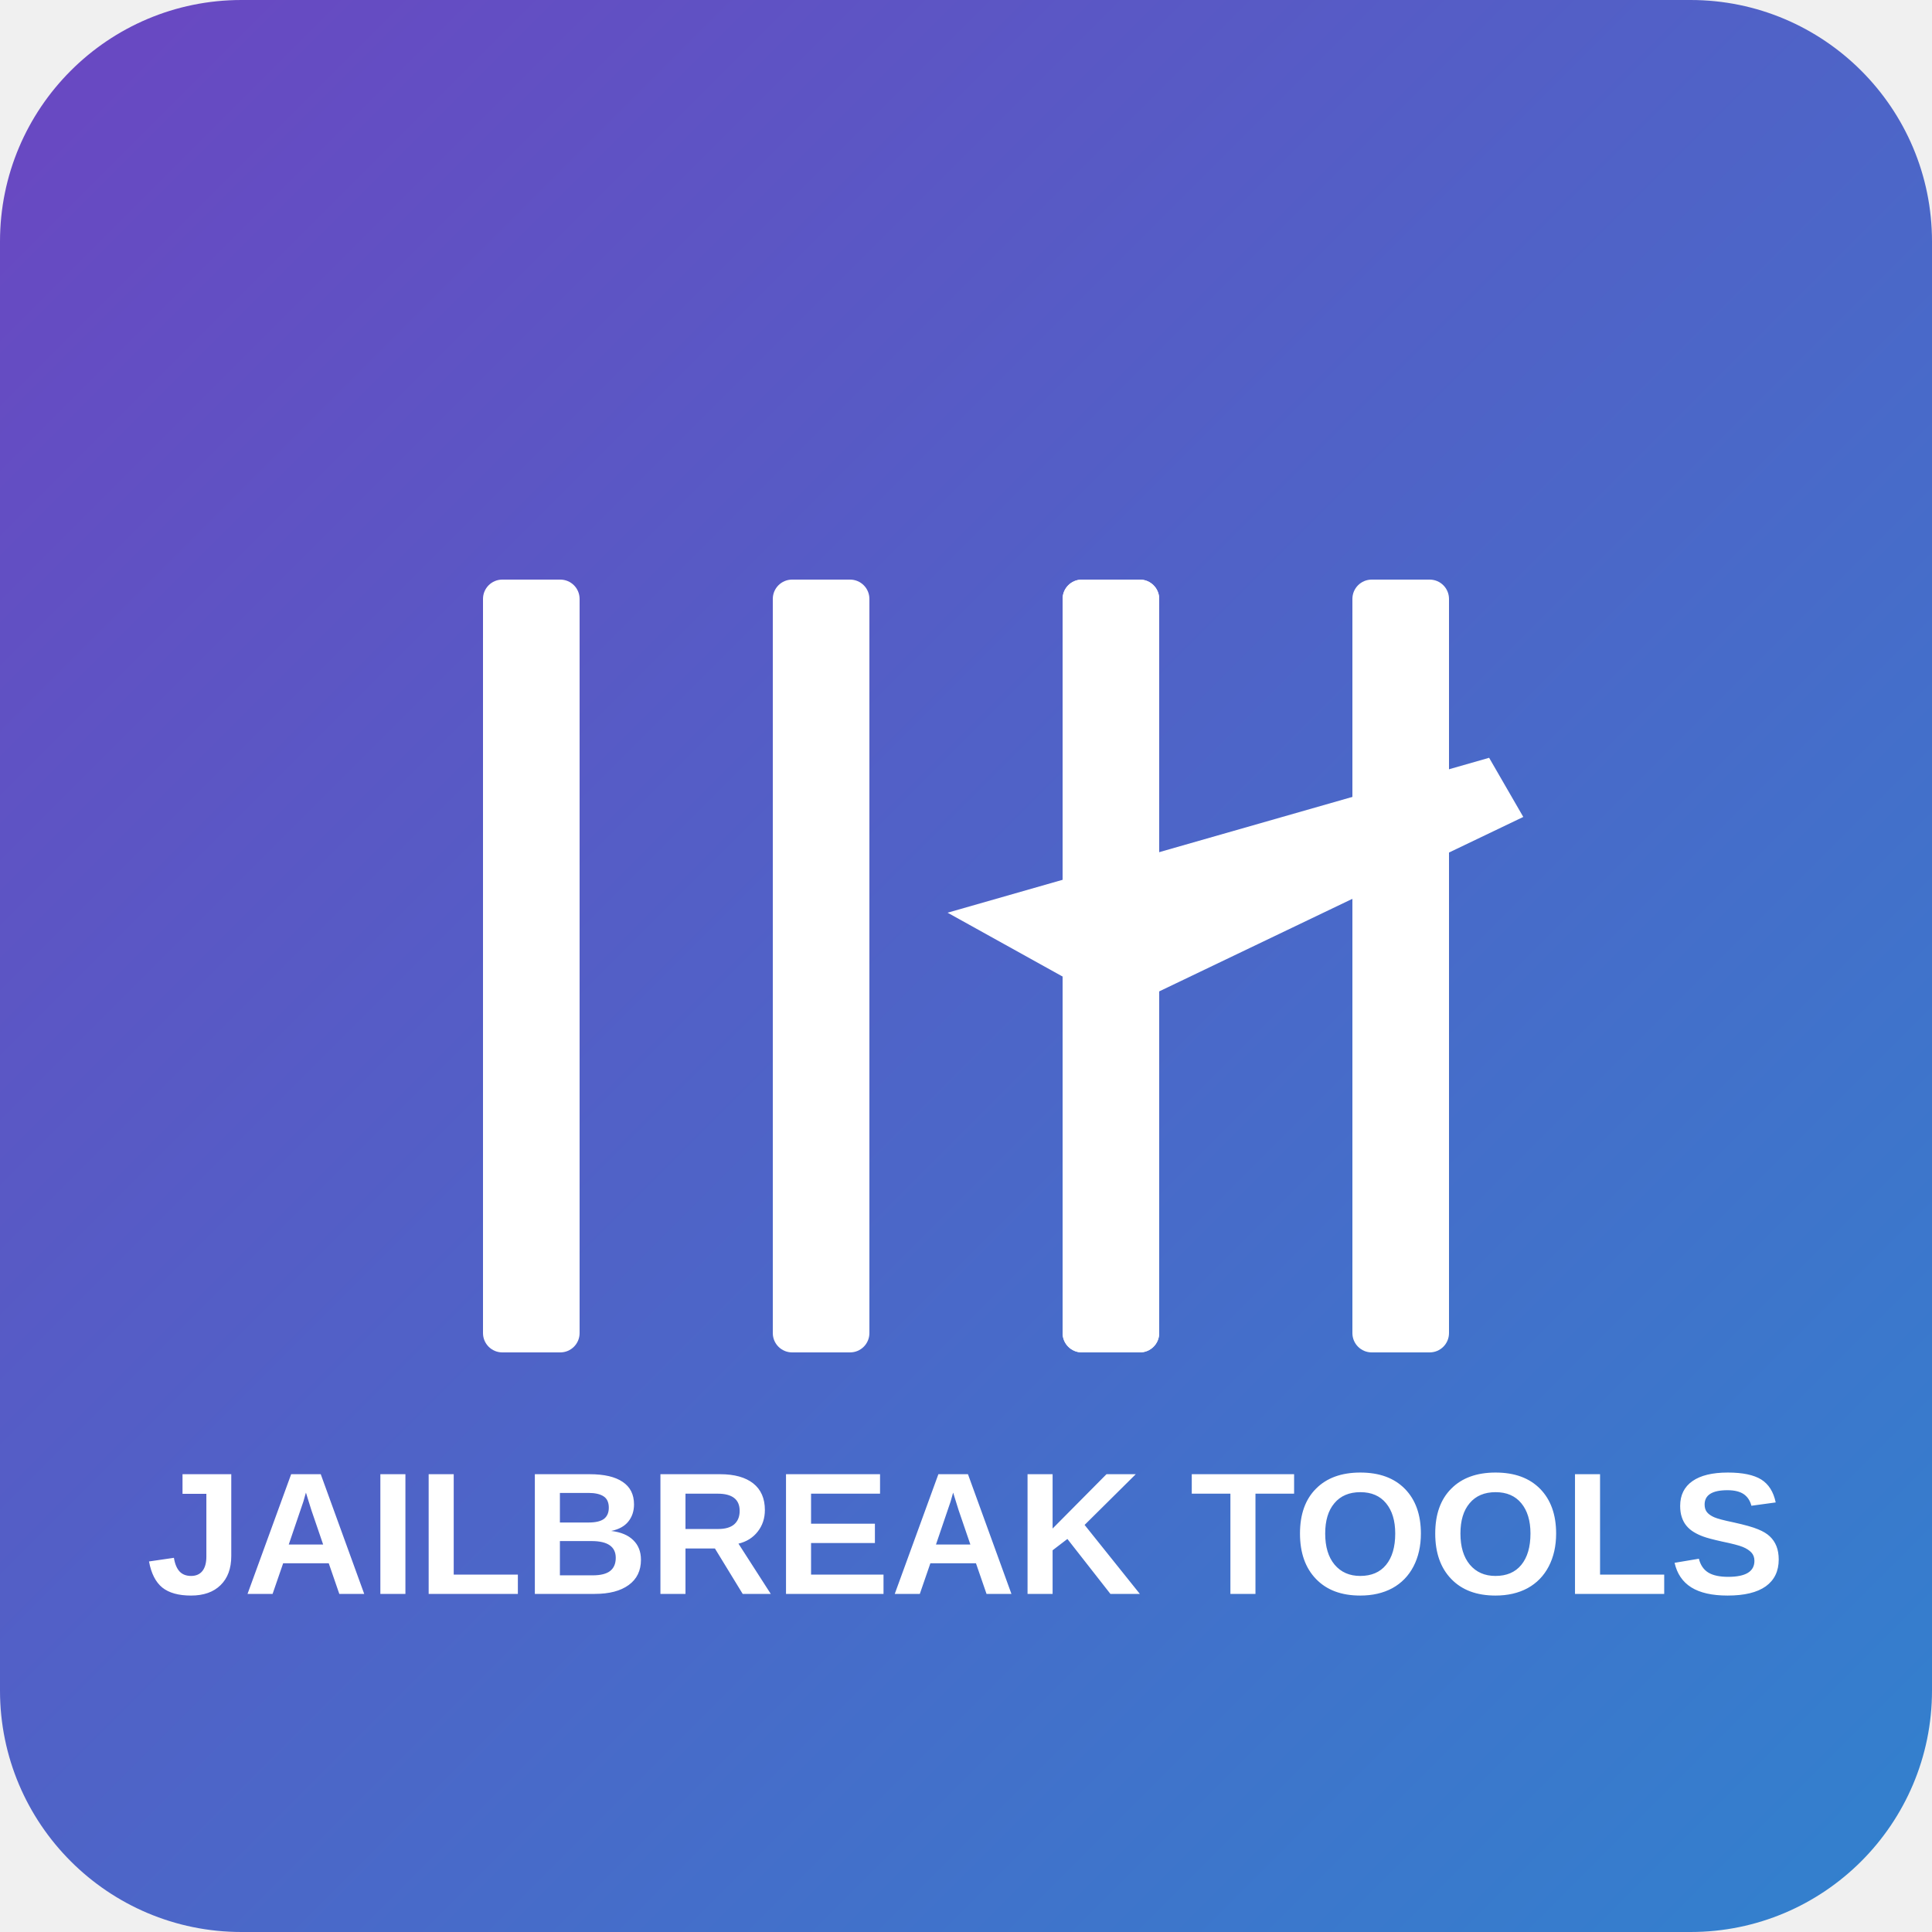
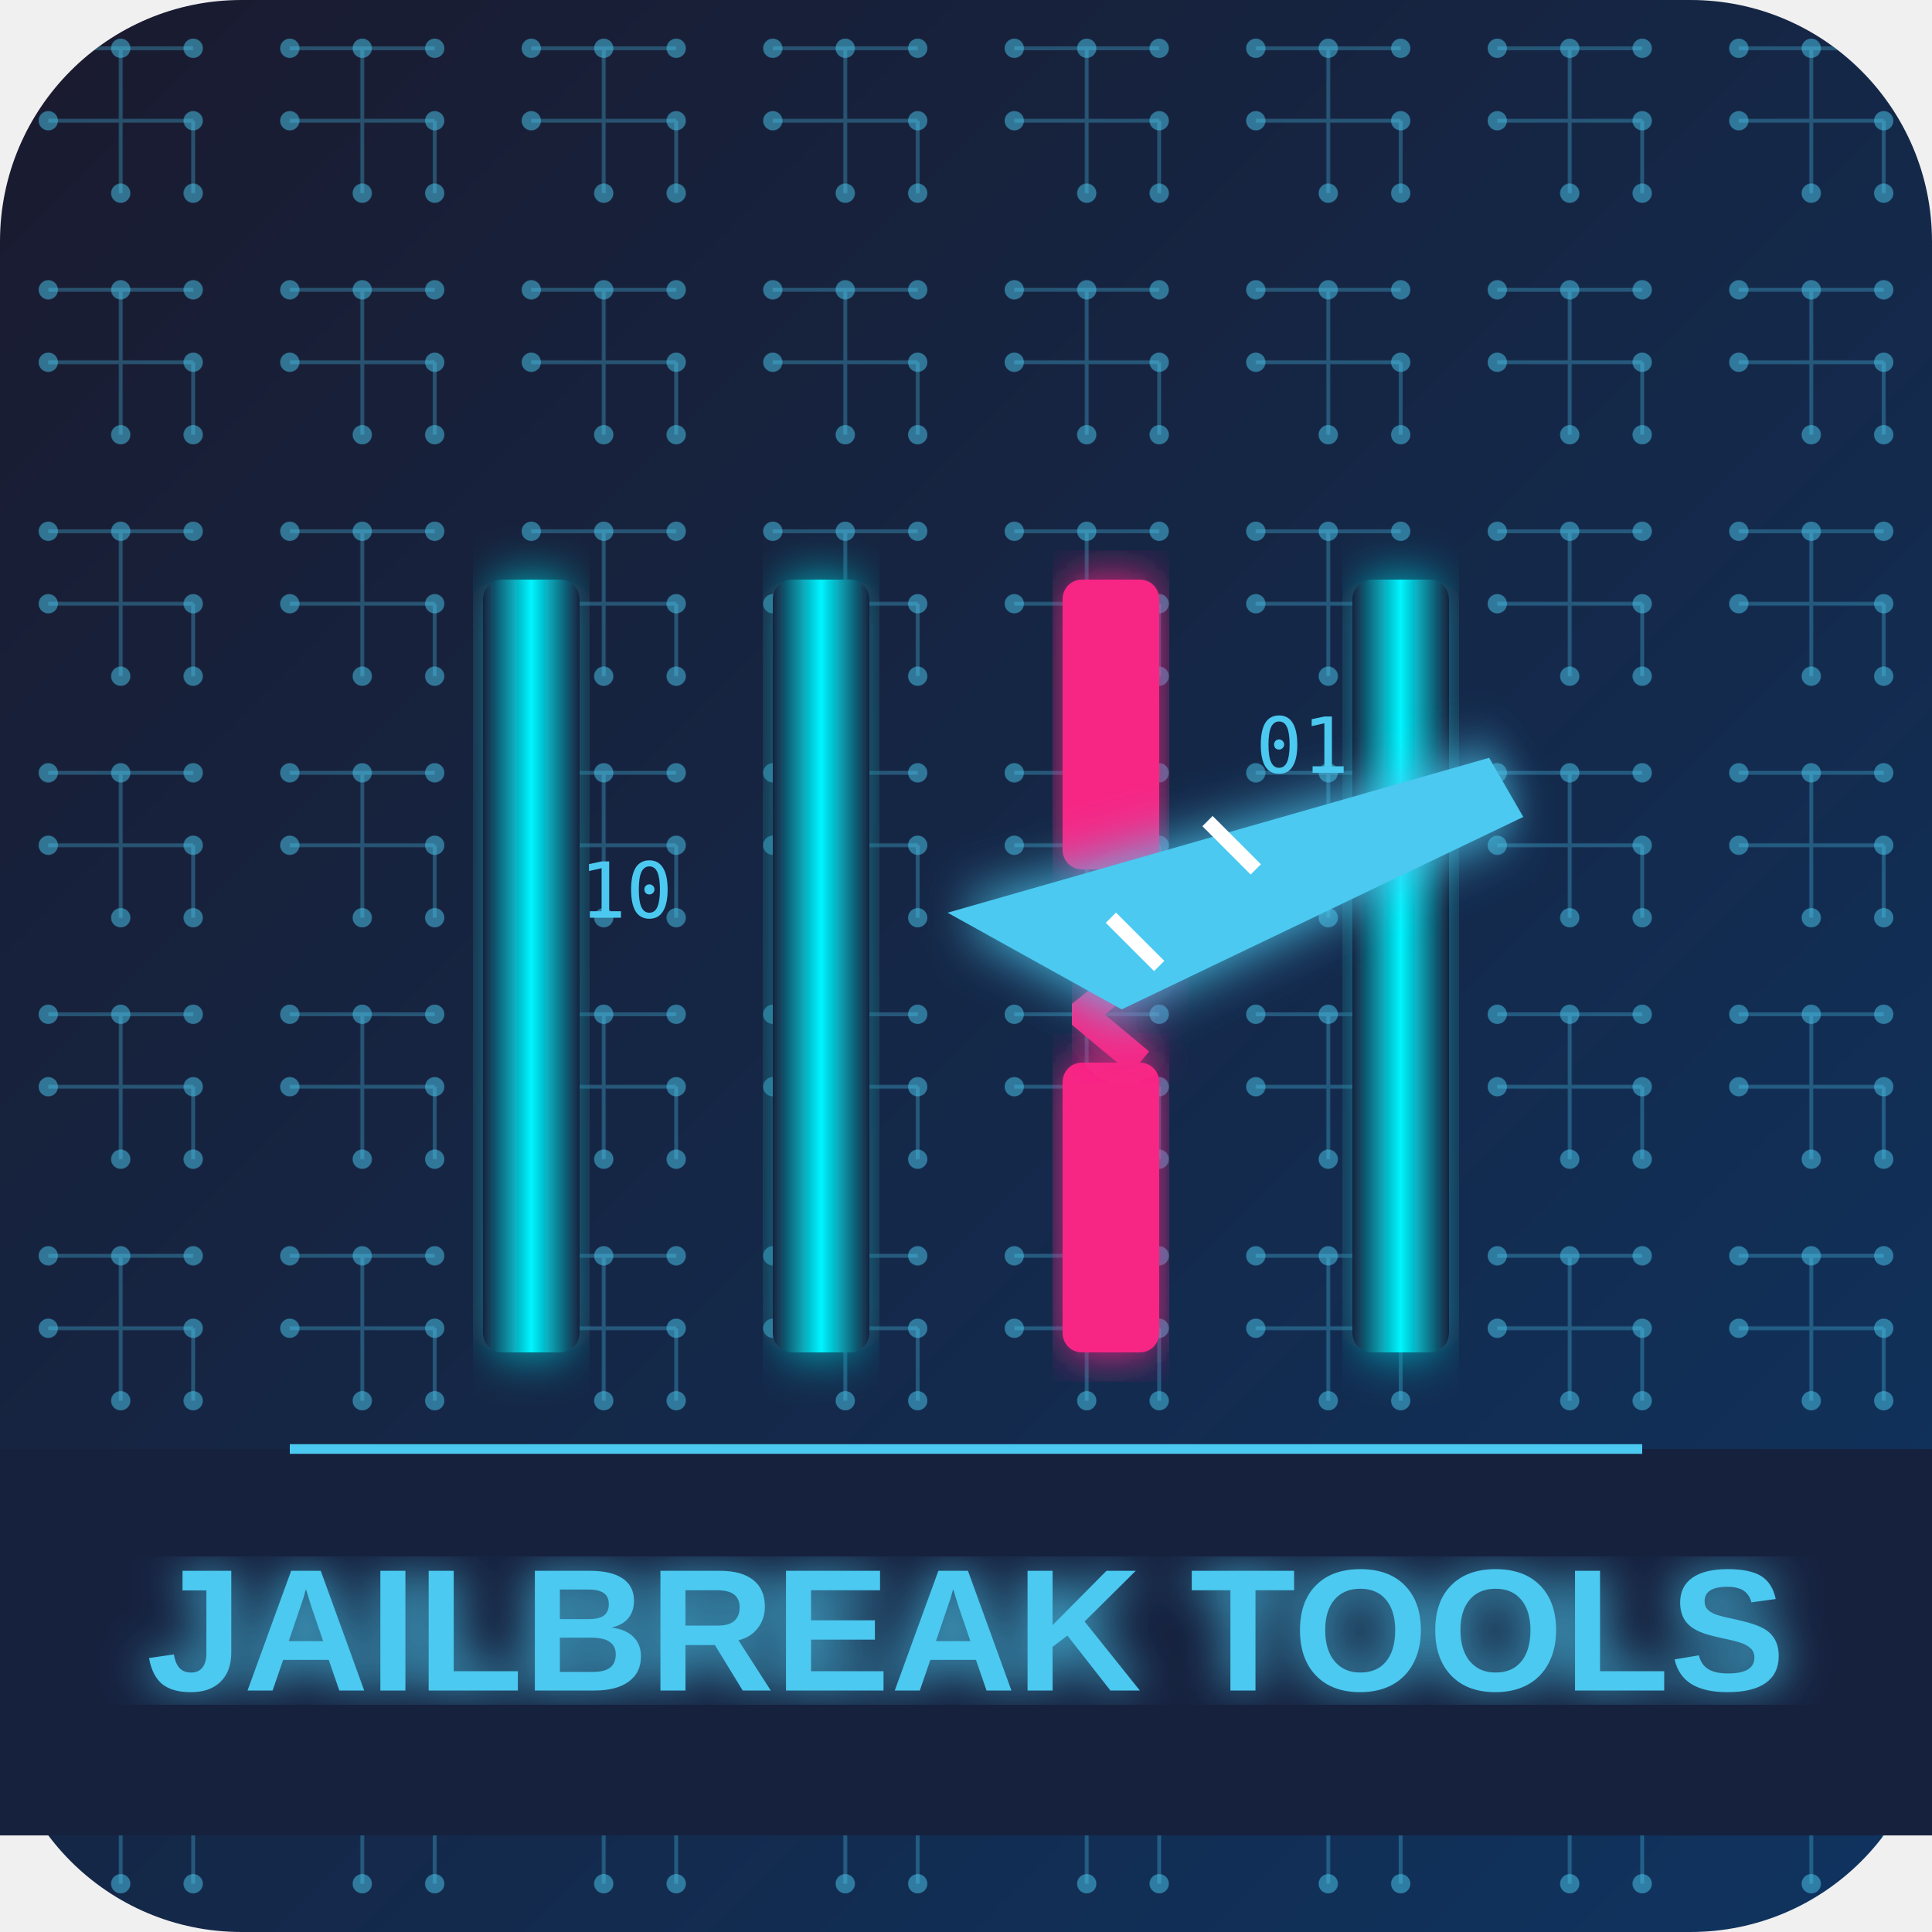
<svg xmlns="http://www.w3.org/2000/svg" viewBox="0 0 200 200">
  <defs>
    <linearGradient id="gradient" x1="0%" y1="0%" x2="100%" y2="100%">
-       <stop offset="0%" stop-color="#6B46C1" />
-       <stop offset="100%" stop-color="#3182CE" />
+       <stop offset="0%" stop-color="#1A1A2E" />
+       <stop offset="100%" stop-color="#0F3460" />
    </linearGradient>
+     <linearGradient id="barGradient" x1="0%" y1="0%" x2="100%" y2="0%">
+       <stop offset="0%" stop-color="#16213E" />
+       <stop offset="50%" stop-color="#00F5FF" />
+       <stop offset="100%" stop-color="#16213E" />
+     </linearGradient>
+     <filter id="glow">
+       <feGaussianBlur stdDeviation="2.5" result="blur" />
+       <feMerge>
+         <feMergeNode in="blur" />
+         <feMergeNode in="SourceGraphic" />
+       </feMerge>
+     </filter>
+     <pattern id="circuitPattern" patternUnits="userSpaceOnUse" width="50" height="50" patternTransform="scale(0.5) rotate(0)">
+       <path d="M10,10 L40,10 M25,10 L25,40 M10,25 L40,25 M40,25 L40,40" stroke="#4CC9F0" stroke-width="0.8" fill="none" opacity="0.3" />
+       <circle cx="10" cy="10" r="2" fill="#4CC9F0" opacity="0.5" />
+       <circle cx="40" cy="10" r="2" fill="#4CC9F0" opacity="0.5" />
+       <circle cx="10" cy="25" r="2" fill="#4CC9F0" opacity="0.5" />
+       <circle cx="25" cy="10" r="2" fill="#4CC9F0" opacity="0.5" />
+       <circle cx="40" cy="25" r="2" fill="#4CC9F0" opacity="0.5" />
+       <circle cx="25" cy="40" r="2" fill="#4CC9F0" opacity="0.5" />
+       <circle cx="40" cy="40" r="2" fill="#4CC9F0" opacity="0.5" />
+     </pattern>
  </defs>
  <rect width="200" height="200" rx="25" fill="url(#gradient)" />
+   <rect width="200" height="200" rx="25" fill="url(#circuitPattern)" />
  <g transform="translate(40, 50)">
-     <rect x="10" y="10" width="10" height="80" rx="2" fill="white" />
-     <rect x="40" y="10" width="10" height="80" rx="2" fill="white" />
-     <rect x="70" y="10" width="10" height="80" rx="2" fill="white" />
-     <rect x="100" y="10" width="10" height="80" rx="2" fill="white" />
-     <rect x="70" y="10" width="10" height="30" rx="2" fill="white" />
-     <rect x="70" y="60" width="10" height="30" rx="2" fill="white" />
-     <path d="M60,50 L110,20 L115,25 L80,55 Z" fill="white" transform="rotate(15, 80, 40)" />
+     <rect x="10" y="10" width="10" height="80" rx="2" fill="url(#barGradient)" filter="url(#glow)" />
+     <rect x="40" y="10" width="10" height="80" rx="2" fill="url(#barGradient)" filter="url(#glow)" />
+     <rect x="100" y="10" width="10" height="80" rx="2" fill="url(#barGradient)" filter="url(#glow)" />
+     <rect x="70" y="10" width="10" height="30" rx="2" fill="#F72585" filter="url(#glow)" />
+     <rect x="70" y="60" width="10" height="30" rx="2" fill="#F72585" filter="url(#glow)" />
+     <path d="M75,40 L82,47 L72,55 L78,60" stroke="#F72585" stroke-width="3" fill="none" filter="url(#glow)" />
+     <path d="M60,50 L110,20 L115,25 L80,55 Z" fill="#4CC9F0" filter="url(#glow)" transform="rotate(15, 80, 40)" />
+     <path d="M85,35 L90,40 M75,45 L80,50" stroke="#FFFFFF" stroke-width="1.5" />
+     <text x="20" y="45" font-family="monospace" font-size="8" fill="#4CC9F0">10</text>
+     <text x="90" y="30" font-family="monospace" font-size="8" fill="#4CC9F0">01</text>
  </g>
-   <text x="100" y="165" font-family="Arial, sans-serif" font-size="18" font-weight="bold" text-anchor="middle" fill="white">JAILBREAK TOOLS</text>
+   <rect x="0" y="150" width="200" height="40" fill="#16213E" />
+   <text x="100" y="175" font-family="'Segoe UI', Arial, sans-serif" font-size="18" font-weight="bold" text-anchor="middle" fill="#4CC9F0" filter="url(#glow)">JAILBREAK TOOLS</text>
+   <line x1="30" y1="150" x2="170" y2="150" stroke="#4CC9F0" stroke-width="1" />
</svg>
